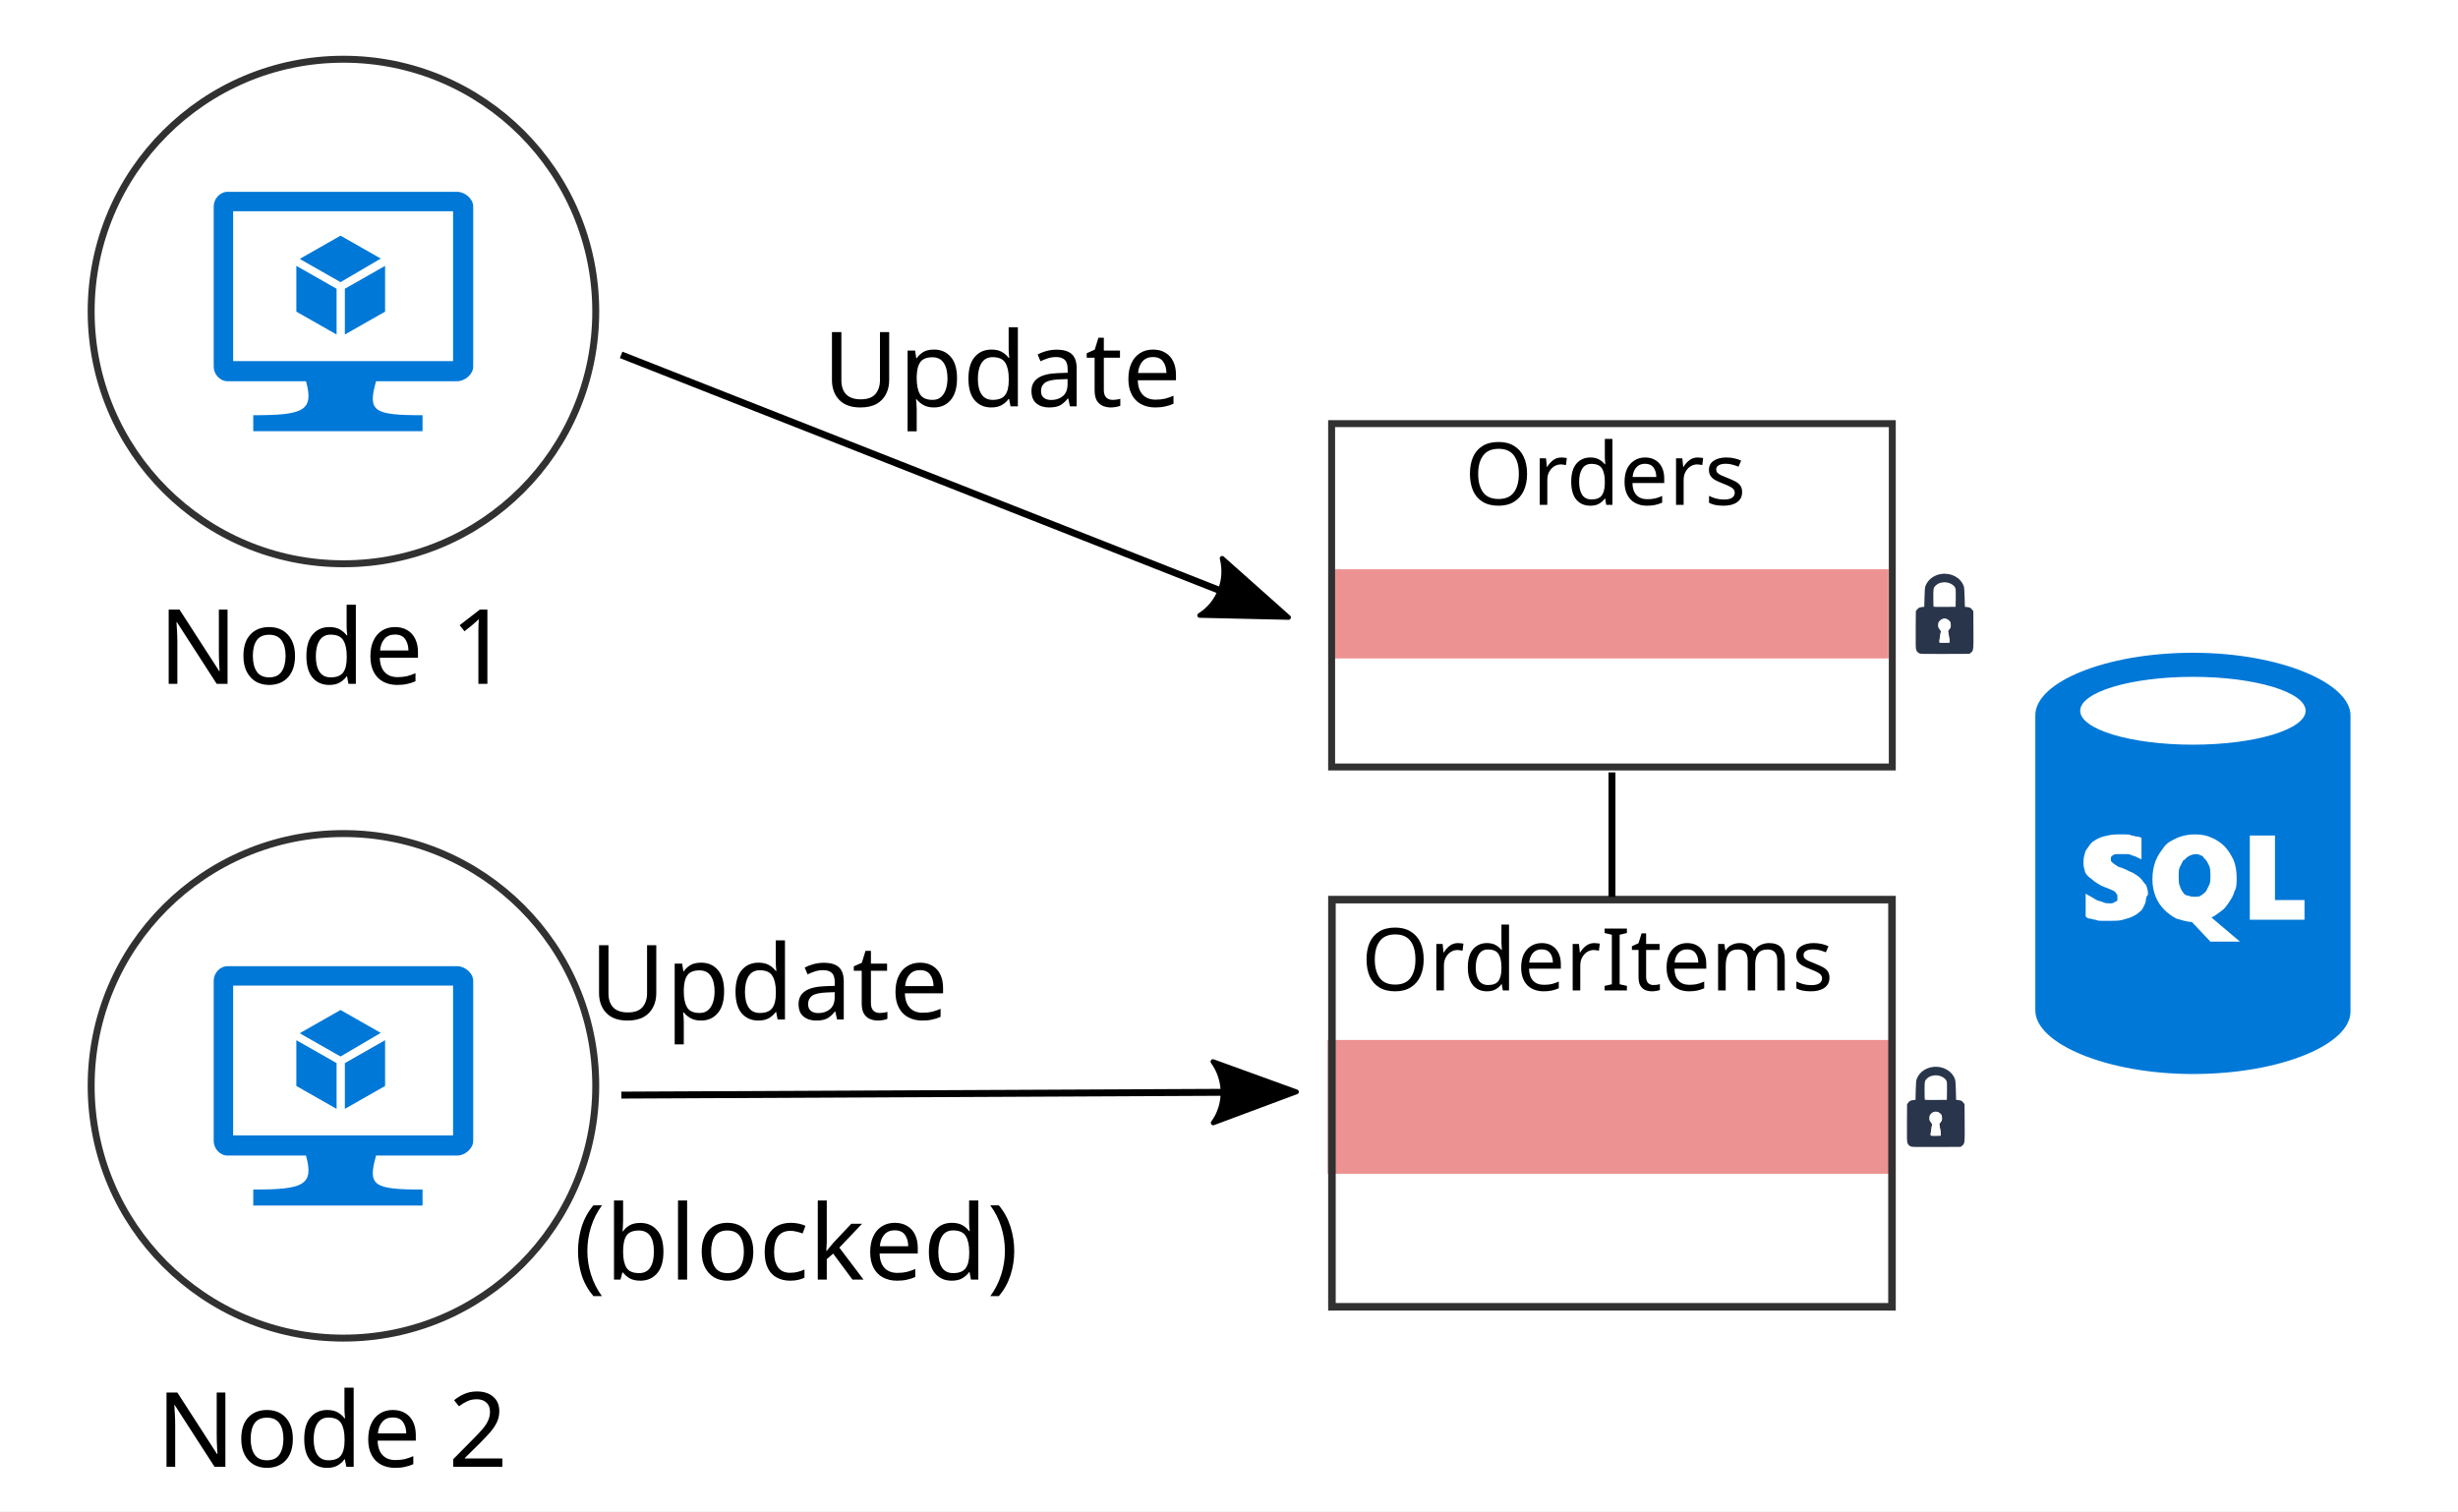
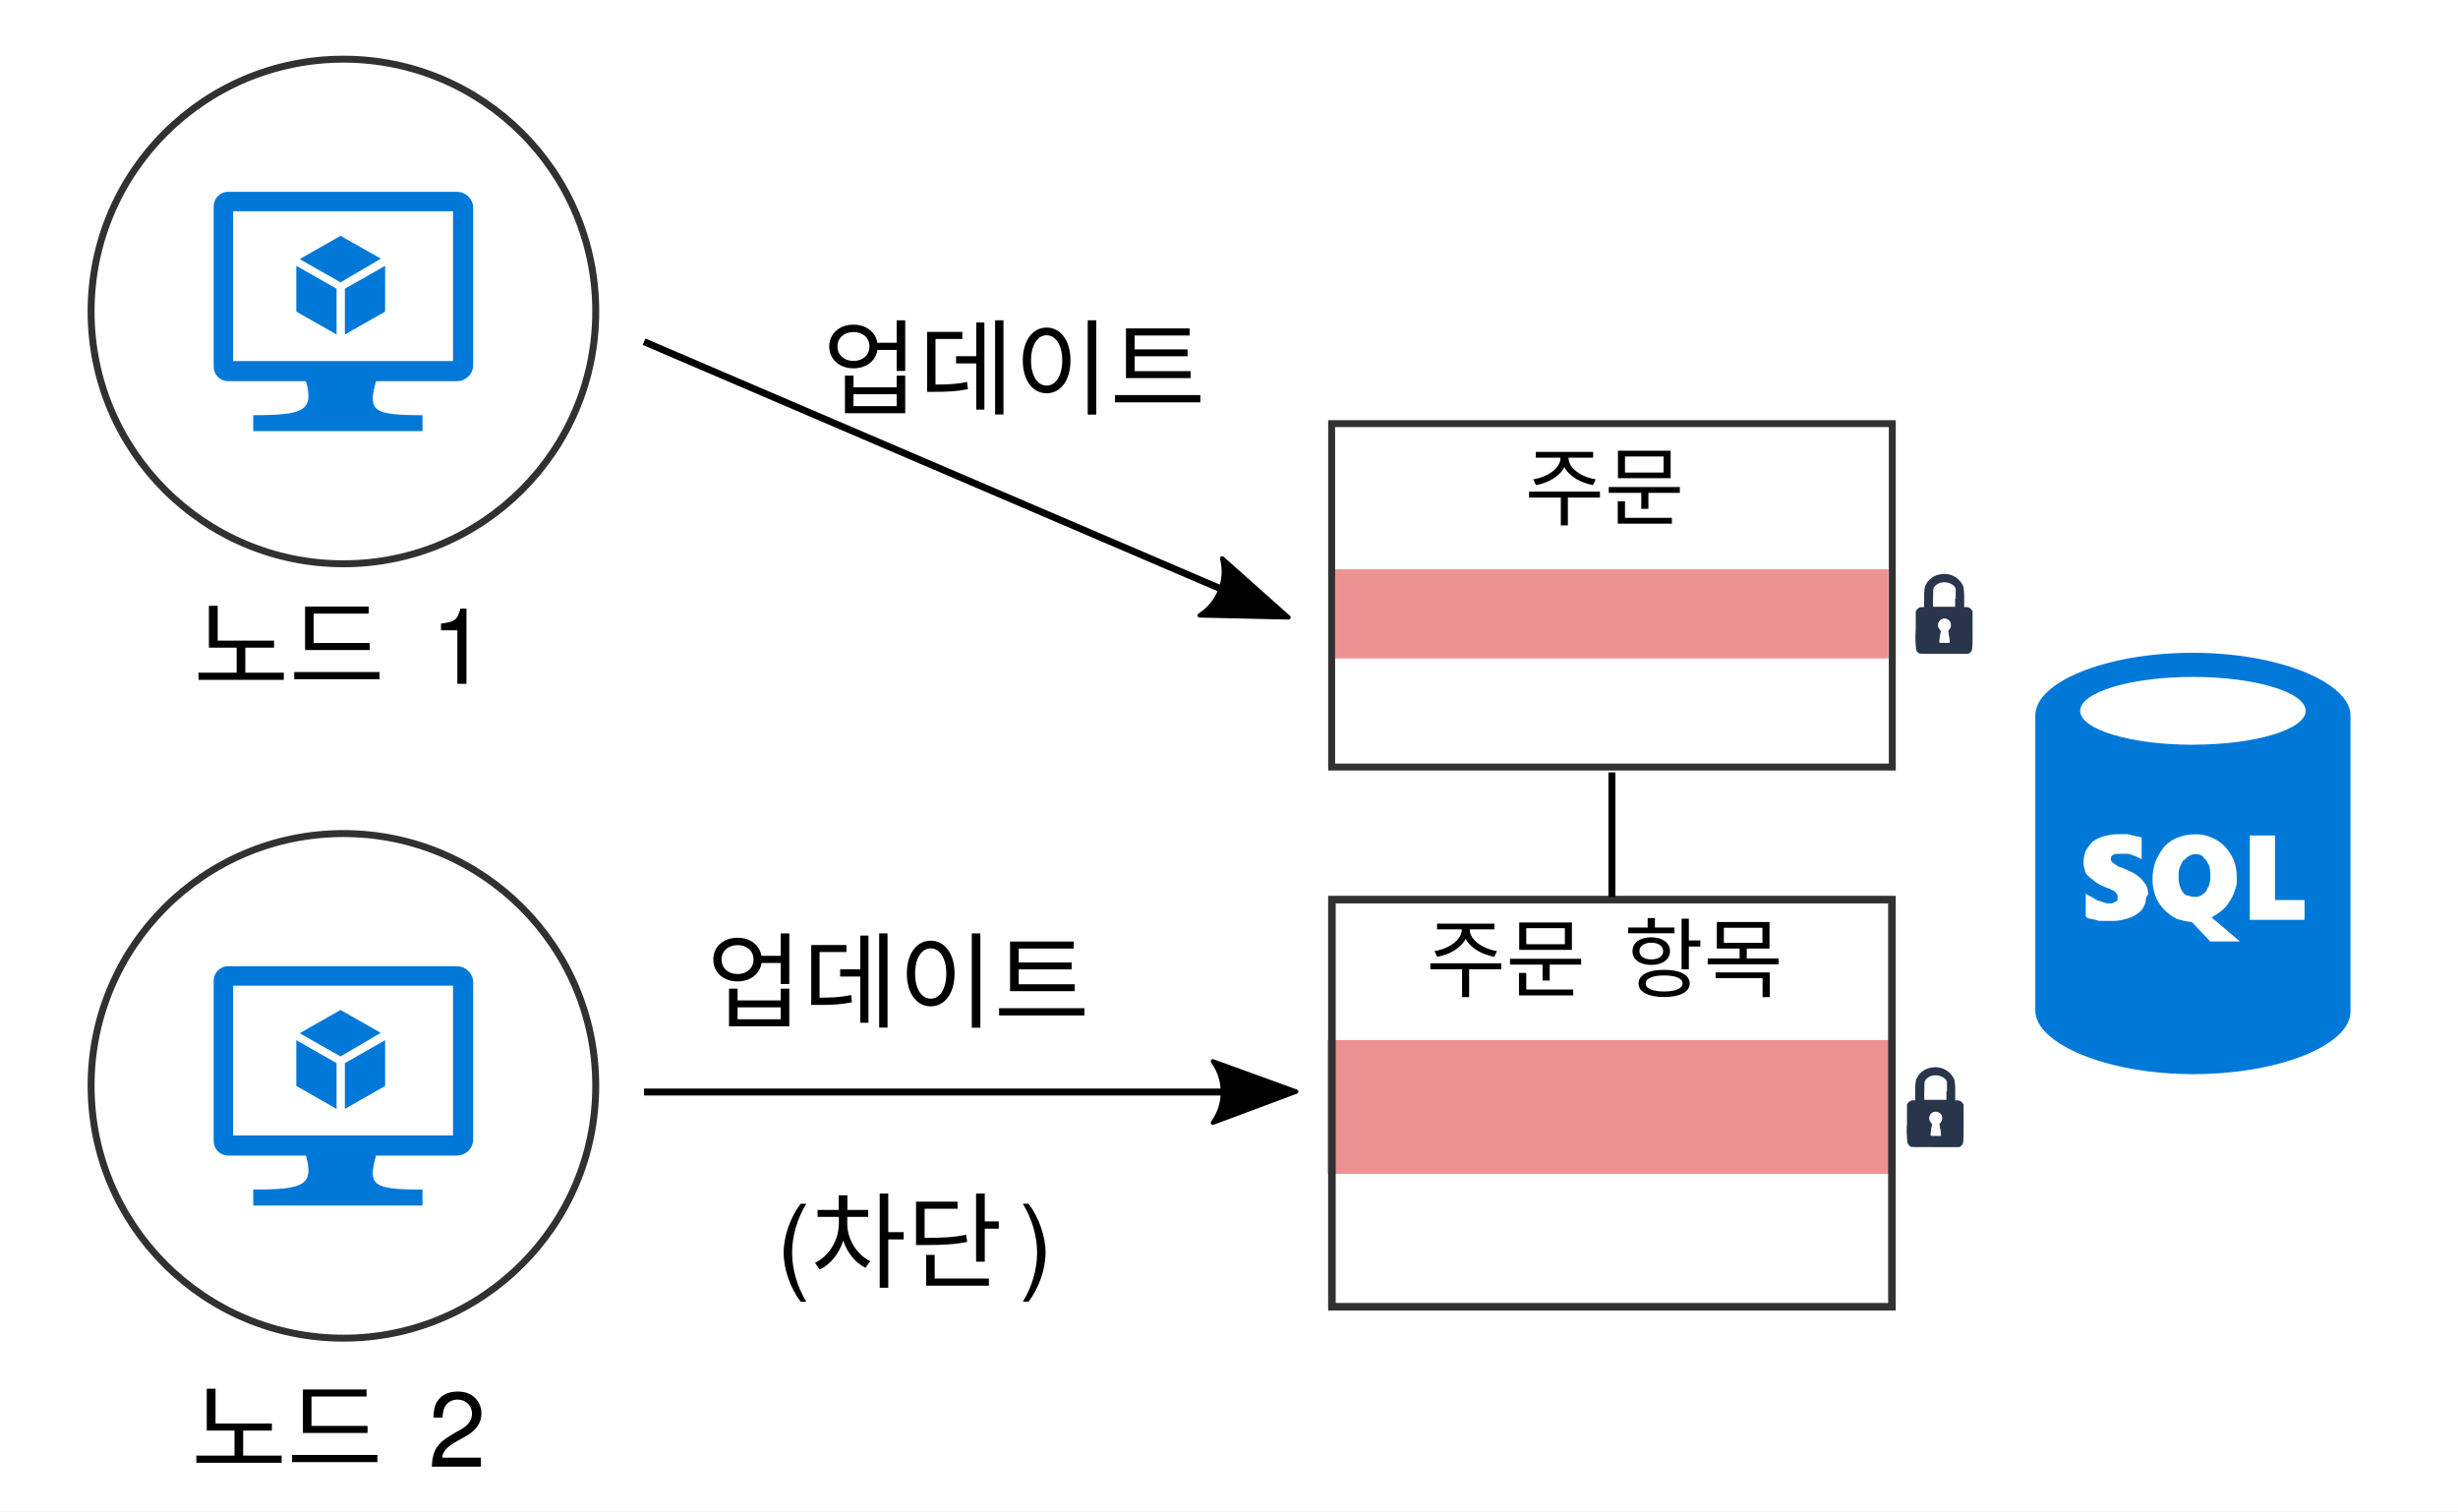
- <svg xmlns="http://www.w3.org/2000/svg" width="354.286" height="217.857" viewBox="0 0 354.286 217.857" id="svg2" version="1.1">
-   <defs id="defs4">
-     <marker style="overflow:visible" id="marker5687" refX="0" refY="0" orient="auto">
-       <path transform="matrix(-1.1,0,0,-1.1,-1.1,0)" d="M 8.719,4.034 -2.207,0.016 8.719,-4.002 c -1.745,2.372 -1.735,5.617 -6e-7,8.035 z" style="fill:#000000;fill-opacity:1;fill-rule:evenodd;stroke:#000000;stroke-width:0.625;stroke-linejoin:round;stroke-opacity:1" id="path5689" />
-     </marker>
-     <marker orient="auto" refY="0" refX="0" id="Arrow2Lend" style="overflow:visible">
-       <path id="path5424" style="fill:#000000;fill-opacity:1;fill-rule:evenodd;stroke:#000000;stroke-width:0.625;stroke-linejoin:round;stroke-opacity:1" d="M 8.719,4.034 -2.207,0.016 8.719,-4.002 c -1.745,2.372 -1.735,5.617 -6e-7,8.035 z" transform="matrix(-1.1,0,0,-1.1,-1.1,0)" />
-     </marker>
+ <svg xmlns="http://www.w3.org/2000/svg" viewBox="0 0 354.29 217.86">
+   <defs>
+     <style>.cls-1{fill:#fff;}.cls-2{fill:#0078d7;}.cls-3{fill:#ed9292;}.cls-17,.cls-4,.cls-6,.cls-8,.cls-9{fill:none;}.cls-5{fill:#29354a;}.cls-6,.cls-8{stroke:#313131;}.cls-17,.cls-7,.cls-9{stroke:#000;}.cls-7{stroke-linejoin:round;stroke-width:0.63px;}.cls-8{stroke-width:1.09px;}.cls-10,.cls-11,.cls-12,.cls-14{isolation:isolate;}.cls-11,.cls-14{font-size:15px;}.cls-11,.cls-12,.cls-15{font-family:MalgunGothic, Malgun Gothic;}.cls-12{font-size:12.5px;}.cls-13,.cls-14{font-family:Helvetica-Light, Helvetica;}.cls-16{letter-spacing:0em;}.cls-17{stroke-miterlimit:10;}</style>
  </defs>
-   <g id="layer1" transform="translate(-41.85462,-629.4092)" style="display:inline">
-     <g transform="matrix(1.57723,0,0,1.57723,126.271,652.1066)" id="Layer_1-6">
-       <g id="Azure" />
-       <g id="BizTalk_Services" transform="translate(37.3575,-2500.2)" />
-       <g id="Key_Vault" />
-       <g id="Mobile_Engagement" />
-       <g id="Office_subscription">
-         <g id="Office_subscription_1_" />
-       </g>
+   <g id="Shapes">
+     <g id="layer1">
+       <rect id="rect8170" class="cls-1" width="354.29" height="217.86" />
    </g>
-     <g transform="matrix(1.57723,0,0,1.57723,126.271,652.1066)" id="Layer_57" />
-     <rect style="fill:#ffffff;fill-opacity:1;stroke:none;stroke-width:0.3;stroke-miterlimit:4;stroke-dasharray:none;stroke-opacity:1" id="rect8170" width="354.286" height="217.857" x="41.855" y="629.409" />
-   </g>
-   <g id="layer2" transform="translate(-41.85462,-57.04709)" style="display:inline">
-     <g transform="translate(-25.70657,19.31386)" id="Layer_1" />
-     <g id="g5197" transform="translate(-27.72688,131.4408)" />
-     <g id="g8060" transform="translate(5.4954,-7.323553)">
-       <g id="paths" transform="matrix(1.57723,0,0,1.57723,230.9889,98.69099)">
-         <g id="Access_control" />
-         <g id="Azure_active_directory" />
-         <g id="API_Management" />
-         <g id="Azure_automation" />
-         <g id="Azure_SQL_database" />
-         <g id="Azure_subscription" />
-         <g id="Backup_service" />
-         <g id="Bitbucket_code_source" />
-         <g id="Azure_cache" />
-         <g id="Content_delivery_network__x28_CDN_x29_" />
-         <g id="Cloud_service" />
-         <g id="CodePlex" />
-         <g id="Dropbox_code_source" />
-         <g id="Express_route" />
-         <g id="Git_repository" />
-         <g id="GitHub_code" />
-         <g id="HD_Insight" />
-         <g id="Health_monitoring" />
-         <g id="Healthy" />
-         <g id="BizTalk_hybrid_connection" />
-         <g id="Hybrid_connection_manager_for_BizTalk_hybrid_connection" />
-         <g id="Hyper-V_recovery_manager" />
-         <g id="Machine_learning" />
-         <g id="Media_services" />
-         <g id="Microsoft_account" />
-         <g id="Mobile_services" />
-         <g id="Multi-factor_authentication" />
-         <g id="MySQL_database" />
-         <g id="Notification_hub" />
-         <g id="Notification_topic" />
-         <g id="Cloud_Office_365" />
-         <g id="Office_365" />
-         <g id="OS_image" />
-         <g id="Remote_app" />
-         <g id="Task_scheduler" />
-         <g id="Azure_SDK" />
-         <g id="Service_bus" />
-         <g id="Service_bus_queue" />
-         <g id="Service_bus_relay" />
-         <g id="Service_bus_topic" />
-         <g id="Service_endpoint" />
-         <g id="Custom_create" />
-         <g id="SQL_data_sync" />
-         <g id="g55">
-           <path id="path57" d="m 78.3,57 c -0.1,-0.2 -0.3,-0.3 -0.4,-0.5 -0.2,-0.1 -0.4,-0.2 -0.6,-0.2 -0.3,0 -0.5,0.1 -0.7,0.2 -0.2,0.1 -0.3,0.3 -0.5,0.4 -0.1,0.2 -0.2,0.4 -0.3,0.6 -0.1,0.2 -0.1,0.5 -0.1,0.8 0,0.4 0,0.7 0.1,0.9 0.1,0.3 0.2,0.5 0.3,0.6 0.1,0.2 0.3,0.3 0.5,0.3 0.2,0.1 0.4,0.1 0.6,0.1 0.2,0 0.4,0 0.5,-0.1 0.2,-0.1 0.3,-0.2 0.5,-0.4 0.1,-0.2 0.2,-0.4 0.3,-0.6 0.1,-0.2 0.1,-0.5 0.1,-0.9 0,-0.3 0,-0.5 -0.1,-0.8 0,0 -0.1,-0.2 -0.2,-0.4 z" style="fill:#0078d7" />
-           <path id="path59" d="m 77,37.9 c -8,0 -14.4,2.7 -14.4,5.7 l 0,27 c 0,3 6.5,5.8 14.4,5.8 8,0 14.4,-2.7 14.4,-5.7 l 0,-27 C 91.5,40.7 85,37.9 77,37.9 Z m -4.3,22.6 c 0,0.2 -0.1,0.4 -0.2,0.6 -0.1,0.2 -0.2,0.4 -0.4,0.5 -0.2,0.2 -0.4,0.3 -0.6,0.4 -0.2,0.1 -0.5,0.2 -0.9,0.3 -0.3,0.1 -0.7,0.1 -1.2,0.1 -0.2,0 -0.5,0 -0.7,0 -0.2,0 -0.4,0 -0.6,-0.1 -0.2,0 -0.4,-0.1 -0.5,-0.1 -0.2,0 -0.3,-0.1 -0.4,-0.2 l 0,-2.1 c 0.1,0.1 0.3,0.2 0.5,0.3 0.2,0.1 0.3,0.2 0.5,0.3 0.2,0.1 0.4,0.1 0.6,0.2 0.2,0.1 0.4,0.1 0.6,0.1 0.2,0 0.3,0 0.4,-0.1 0.1,0 0.2,-0.1 0.2,-0.1 0.1,0 0.1,-0.1 0.1,-0.2 0,-0.1 0,-0.1 0,-0.2 0,-0.1 0,-0.2 -0.1,-0.3 C 69.9,59.8 69.9,59.7 69.8,59.7 69.7,59.6 69.6,59.6 69.4,59.5 69.2,59.4 69.1,59.4 68.9,59.3 68.6,59.2 68.3,59 68,58.8 67.8,58.6 67.6,58.5 67.4,58.3 67.2,58.1 67.1,57.9 67.1,57.7 67,57.5 67,57.2 67,57 c 0,-0.4 0.1,-0.7 0.2,-1 0.2,-0.3 0.4,-0.6 0.6,-0.8 0.3,-0.2 0.6,-0.4 1,-0.5 0.4,-0.1 0.8,-0.2 1.3,-0.2 0.3,0 0.5,0 0.7,0 0.2,0 0.4,0 0.6,0.1 0.2,0 0.3,0.1 0.5,0.1 0.2,0 0.3,0.1 0.4,0.1 l 0,2 c -0.1,-0.1 -0.2,-0.1 -0.4,-0.2 -0.1,-0.1 -0.3,-0.1 -0.5,-0.2 -0.2,-0.1 -0.3,-0.1 -0.5,-0.1 -0.2,0 -0.4,0 -0.6,0 -0.3,0 -0.5,0 -0.6,0.1 -0.2,0.1 -0.2,0.2 -0.2,0.4 0,0.1 0,0.2 0.1,0.2 0,0.1 0.1,0.1 0.2,0.2 0.1,0.1 0.2,0.1 0.3,0.2 0.1,0.1 0.3,0.1 0.5,0.2 0.3,0.1 0.6,0.3 0.9,0.4 0.3,0.2 0.5,0.3 0.7,0.5 0.2,0.2 0.3,0.4 0.5,0.6 0.1,0.2 0.2,0.5 0.2,0.9 -0.1,0.1 -0.2,0.3 -0.2,0.5 z m 5.9,3.8 -1.7,-1.8 c -0.5,0 -1,-0.2 -1.4,-0.3 -0.4,-0.2 -0.8,-0.5 -1.1,-0.8 -0.3,-0.3 -0.6,-0.7 -0.8,-1.2 -0.2,-0.5 -0.3,-1 -0.3,-1.6 0,-0.6 0.1,-1.2 0.3,-1.7 0.2,-0.5 0.5,-0.9 0.8,-1.3 0.3,-0.4 0.8,-0.6 1.2,-0.8 0.5,-0.2 1,-0.3 1.6,-0.3 0.6,0 1.1,0.1 1.5,0.3 0.5,0.2 0.9,0.5 1.2,0.8 0.3,0.3 0.6,0.8 0.8,1.2 0.2,0.5 0.3,1 0.3,1.7 0,0.4 0,0.9 -0.2,1.2 -0.1,0.4 -0.3,0.7 -0.5,1 -0.2,0.3 -0.4,0.6 -0.7,0.8 -0.3,0.2 -0.5,0.4 -0.9,0.6 l 2.6,2.2 -2.7,0 z m 8.6,-2 -5,0 0,-7.7 2.3,0 0,5.9 2.7,0 0,1.8 z M 77,46.3 c -5.7,0 -10.3,-1.4 -10.3,-3.1 0,-1.7 4.6,-3.1 10.3,-3.1 5.7,0 10.3,1.4 10.3,3.1 0,1.7 -4.6,3.1 -10.3,3.1 z" style="fill:#0078d7" />
-         </g>
-       </g>
-       <rect transform="translate(-9.9743616e-8,3.5571528e-6)" y="146.429" x="227.962" height="12.857" width="80.61" id="rect6243" style="fill:#ed9292;fill-opacity:1;stroke:none;stroke-opacity:1" />
-       <rect style="fill:#ed9292;fill-opacity:1;stroke:none;stroke-opacity:1" id="rect6245" width="81.339" height="19.286" x="227.714" y="786.648" transform="translate(-9.9743616e-8,-572.3622)" />
-       <g style="fill:none" id="g7468">
-         <path id="path7472" d="m 309.871,154.226 0,-12.873 12.873,0 12.873,0 0,12.873 0,12.873 -12.873,0 -12.873,0 0,-12.873 z" style="fill:none" />
-         <path id="path7470" d="m 314.827,166.898 c -0.587,-0.308 -0.809,-0.553 -1.03,-1.134 -0.175,-0.46 -0.197,-1.323 -0.166,-6.463 l 0.037,-5.932 0.359,-0.471 c 0.458,-0.6 0.754,-0.754 1.633,-0.848 l 0.711,-0.076 0.077,-3.025 c 0.056,-2.208 0.129,-3.17 0.271,-3.561 0.757,-2.093 2.686,-3.582 5.095,-3.933 3.201,-0.467 6.225,1.183 7.21,3.933 0.138,0.387 0.214,1.377 0.271,3.561 l 0.079,3.025 0.711,0.076 c 0.879,0.095 1.175,0.248 1.633,0.848 l 0.359,0.471 0.037,5.932 c 0.042,6.655 0.035,6.712 -0.843,7.382 l -0.461,0.352 -7.798,0.033 c -6.891,0.029 -7.843,0.009 -8.184,-0.17 z m 9.65,-3.983 c -0.003,-0.283 -0.114,-1.128 -0.248,-1.878 l -0.243,-1.363 0.441,-0.549 c 0.389,-0.484 0.441,-0.637 0.441,-1.298 0,-0.559 -0.069,-0.842 -0.269,-1.113 -0.937,-1.264 -2.516,-1.264 -3.452,0 -0.201,0.271 -0.269,0.554 -0.269,1.113 0,0.653 0.054,0.817 0.418,1.27 0.23,0.286 0.418,0.616 0.418,0.732 0,0.116 -0.125,0.895 -0.278,1.729 -0.153,0.834 -0.241,1.613 -0.196,1.731 0.071,0.186 0.288,0.209 1.661,0.177 l 1.579,-0.036 -0.005,-0.515 z m 1.974,-13.581 c 0.021,-1.451 0.003,-2.828 -0.038,-3.06 -0.251,-1.385 -2.481,-2.46 -4.342,-2.093 -0.963,0.189 -1.436,0.414 -2.008,0.952 -0.774,0.728 -0.794,0.826 -0.794,3.916 0,1.549 0.04,2.857 0.088,2.905 0.048,0.048 1.656,0.072 3.572,0.054 l 3.484,-0.034 0.038,-2.639 z" style="fill:none" />
-       </g>
-       <g transform="translate(-7.213203,-0.01663144)" id="g7515">
-         <g id="g7474" transform="matrix(0.4500349,0,0,0.4500349,177.3055,82.50178)" style="fill:#29354a;fill-opacity:1;stroke:none;stroke-width:0.3;stroke-miterlimit:4;stroke-dasharray:none;stroke-opacity:1">
-           <path id="path7476" style="fill:#29354a;fill-opacity:1;stroke:none;stroke-width:0.3;stroke-miterlimit:4;stroke-dasharray:none;stroke-opacity:1" d="m 317.595,169.041 c -0.587,-0.308 -0.809,-0.553 -1.03,-1.134 -0.175,-0.46 -0.197,-1.323 -0.166,-6.463 l 0.037,-5.932 0.359,-0.471 c 0.458,-0.6 0.754,-0.754 1.633,-0.848 l 0.711,-0.076 0.077,-3.025 c 0.056,-2.208 0.129,-3.17 0.271,-3.561 0.757,-2.093 2.686,-3.582 5.095,-3.933 3.201,-0.467 6.225,1.183 7.21,3.933 0.138,0.387 0.214,1.377 0.271,3.561 l 0.079,3.025 0.711,0.076 c 0.879,0.095 1.175,0.248 1.633,0.848 l 0.359,0.471 0.037,5.932 c 0.042,6.655 0.035,6.712 -0.843,7.382 l -0.461,0.352 -7.798,0.033 c -6.891,0.029 -7.843,0.009 -8.184,-0.17 z m 9.65,-3.983 c -0.003,-0.283 -0.114,-1.128 -0.248,-1.878 l -0.243,-1.363 0.441,-0.549 c 0.389,-0.484 0.441,-0.637 0.441,-1.298 0,-0.559 -0.069,-0.842 -0.269,-1.113 -0.937,-1.264 -2.516,-1.264 -3.452,0 -0.201,0.271 -0.269,0.554 -0.269,1.113 0,0.653 0.054,0.817 0.418,1.27 0.23,0.286 0.418,0.616 0.418,0.732 0,0.116 -0.125,0.895 -0.278,1.729 -0.153,0.834 -0.241,1.613 -0.196,1.731 0.071,0.186 0.288,0.209 1.661,0.177 l 1.579,-0.036 -0.005,-0.515 z m 1.974,-13.581 c 0.021,-1.451 0.003,-2.828 -0.038,-3.06 -0.251,-1.385 -2.481,-2.46 -4.342,-2.093 -0.963,0.189 -1.436,0.414 -2.008,0.952 -0.774,0.728 -0.794,0.826 -0.794,3.916 0,1.549 0.04,2.857 0.088,2.905 0.048,0.048 1.656,0.072 3.572,0.054 l 3.484,-0.034 0.038,-2.639 z" />
-         </g>
-         <path style="fill:#ffffff;fill-opacity:1;stroke:none;stroke-width:0.3;stroke-miterlimit:4;stroke-dasharray:none;stroke-opacity:1" d="m 323.84,153.572 c -0.283,0 -0.567,0.141 -0.777,0.426 -0.09,0.122 -0.121,0.25 -0.121,0.502 0,0.294 0.024,0.366 0.188,0.57 0.104,0.129 0.189,0.278 0.189,0.33 0,0.052 -0.056,0.402 -0.125,0.777 -0.069,0.376 -0.108,0.726 -0.088,0.779 0.032,0.084 0.13,0.094 0.748,0.08 l 0.709,-0.016 -0.002,-0.232 c -9.9e-4,-0.127 -0.051,-0.508 -0.111,-0.846 l -0.109,-0.613 0.199,-0.246 c 0.175,-0.218 0.197,-0.286 0.197,-0.584 0,-0.252 -0.031,-0.38 -0.121,-0.502 -0.211,-0.284 -0.492,-0.426 -0.775,-0.426 z" id="path7476-2" />
-       </g>
-       <g id="g7520" transform="translate(-8.475894,71.05481)">
-         <g style="fill:#29354a;fill-opacity:1;stroke:none;stroke-width:0.3;stroke-miterlimit:4;stroke-dasharray:none;stroke-opacity:1" transform="matrix(0.4500349,0,0,0.4500349,177.3055,82.50178)" id="g7522">
-           <path d="m 317.595,169.041 c -0.587,-0.308 -0.809,-0.553 -1.03,-1.134 -0.175,-0.46 -0.197,-1.323 -0.166,-6.463 l 0.037,-5.932 0.359,-0.471 c 0.458,-0.6 0.754,-0.754 1.633,-0.848 l 0.711,-0.076 0.077,-3.025 c 0.056,-2.208 0.129,-3.17 0.271,-3.561 0.757,-2.093 2.686,-3.582 5.095,-3.933 3.201,-0.467 6.225,1.183 7.21,3.933 0.138,0.387 0.214,1.377 0.271,3.561 l 0.079,3.025 0.711,0.076 c 0.879,0.095 1.175,0.248 1.633,0.848 l 0.359,0.471 0.037,5.932 c 0.042,6.655 0.035,6.712 -0.843,7.382 l -0.461,0.352 -7.798,0.033 c -6.891,0.029 -7.843,0.009 -8.184,-0.17 z m 9.65,-3.983 c -0.003,-0.283 -0.114,-1.128 -0.248,-1.878 l -0.243,-1.363 0.441,-0.549 c 0.389,-0.484 0.441,-0.637 0.441,-1.298 0,-0.559 -0.069,-0.842 -0.269,-1.113 -0.937,-1.264 -2.516,-1.264 -3.452,0 -0.201,0.271 -0.269,0.554 -0.269,1.113 0,0.653 0.054,0.817 0.418,1.27 0.23,0.286 0.418,0.616 0.418,0.732 0,0.116 -0.125,0.895 -0.278,1.729 -0.153,0.834 -0.241,1.613 -0.196,1.731 0.071,0.186 0.288,0.209 1.661,0.177 l 1.579,-0.036 -0.005,-0.515 z m 1.974,-13.581 c 0.021,-1.451 0.003,-2.828 -0.038,-3.06 -0.251,-1.385 -2.481,-2.46 -4.342,-2.093 -0.963,0.189 -1.436,0.414 -2.008,0.952 -0.774,0.728 -0.794,0.826 -0.794,3.916 0,1.549 0.04,2.857 0.088,2.905 0.048,0.048 1.656,0.072 3.572,0.054 l 3.484,-0.034 0.038,-2.639 z" style="fill:#29354a;fill-opacity:1;stroke:none;stroke-width:0.3;stroke-miterlimit:4;stroke-dasharray:none;stroke-opacity:1" id="path7524" />
-         </g>
-         <path id="path7526" d="m 323.84,153.572 c -0.283,0 -0.567,0.141 -0.777,0.426 -0.09,0.122 -0.121,0.25 -0.121,0.502 0,0.294 0.024,0.366 0.188,0.57 0.104,0.129 0.189,0.278 0.189,0.33 0,0.052 -0.056,0.402 -0.125,0.777 -0.069,0.376 -0.108,0.726 -0.088,0.779 0.032,0.084 0.13,0.094 0.748,0.08 l 0.709,-0.016 -0.002,-0.232 c -9.9e-4,-0.127 -0.051,-0.508 -0.111,-0.846 l -0.109,-0.613 0.199,-0.246 c 0.175,-0.218 0.197,-0.286 0.197,-0.584 0,-0.252 -0.031,-0.38 -0.121,-0.502 -0.211,-0.284 -0.492,-0.426 -0.775,-0.426 z" style="fill:#ffffff;fill-opacity:1;stroke:none;stroke-width:0.3;stroke-miterlimit:4;stroke-dasharray:none;stroke-opacity:1" />
-       </g>
-       <g id="g5342">
-         <circle transform="translate(0,-572.3622)" style="fill:none;stroke:#313131;stroke-opacity:1" id="path5124" cx="85.863" cy="681.636" r="36.365" />
-         <g transform="translate(-28.73703,20.32401)" id="Ibiza_Symbols">
-           <g id="g6">
-             <path style="fill:#0078d7" d="m 131,71.7 -33.1,0 c -1.1,0 -2,1 -2,2.1 l 0,23.1 c 0,1.1 0.9,2.1 2,2.1 l 11.3,0 c 1.2,4.3 -0.4,4.9 -7.6,4.9 l 0,2.3 9.1,0 6.7,0 8.6,0 0,-2.3 c -7.2,0 -7.9,-0.6 -6.7,-4.9 l 11.7,0 c 1.1,0 2.3,-1 2.3,-2.1 l 0,-23.1 c 0,-1.1 -1.2,-2.1 -2.3,-2.1 z m -0.6,2.8 0,21.6 -31.7,0 0,-21.6 31.7,0 0,0 z" id="path8" />
-             <g id="group975-1984_1_" transform="translate(1176.51,-2762.63)">
-               <g id="shape976-1985_2_" transform="translate(0.8685,-17.652)">
-                 <path style="fill:#0078d7" d="m -1057.4,2861.6 -5.8,-3.3 -5.8,3.3 0,0.1 5.8,3.3 5.8,-3.4 0,0 z" id="path16" />
-               </g>
-               <g id="shape977-1987_1_" transform="translate(15.8925,0)">
-                 <path style="fill:#0078d7" d="m -1077.6,2848.3 0,6.6 5.8,-3.3 0,-6.6 -5.8,3.3 z" id="path21" />
-               </g>
-               <g id="shape978-1989_1_">
-                 <path style="fill:#0078d7" d="m -1062.9,2848.3 -5.8,-3.3 0,6.6 5.8,3.3 0,-6.6 z" id="path26" />
-               </g>
-             </g>
+     <g id="layer2">
+       <g id="g8060">
+         <g id="paths">
+           <g id="g55">
+             <path id="path57" class="cls-2" d="M318.13,124.22c-.16-.32-.47-.47-.63-.79a2.24,2.24,0,0,0-.95-.32,2.28,2.28,0,0,0-1.1.32c-.32.16-.47.47-.79.63l-.47.95a3.07,3.07,0,0,0-.16,1.26,3.5,3.5,0,0,0,.16,1.42,2.57,2.57,0,0,0,.47.95.87.87,0,0,0,.79.47,2,2,0,0,0,.95.16,1.18,1.18,0,0,0,.79-.16,2.77,2.77,0,0,0,.79-.63l.47-.95a5.76,5.76,0,0,0,0-2.68l-.32-.63Z" />
+             <path id="path59" class="cls-2" d="M316.08,94.1c-12.62,0-22.71,4.26-22.71,9v42.59c0,4.73,10.25,9.15,22.71,9.15,12.62,0,22.71-4.26,22.71-9V103.25C338.95,98.51,328.69,94.1,316.08,94.1Zm-6.78,35.65a2.24,2.24,0,0,1-.32.95,1.57,1.57,0,0,1-.63.79,3.3,3.3,0,0,1-.95.63,7.33,7.33,0,0,1-1.42.47,6.5,6.5,0,0,1-1.89.16H303a2,2,0,0,1-.95-.16,6.83,6.83,0,0,1-.79-.16.82.82,0,0,1-.63-.32V128.8a3.45,3.45,0,0,0,.79.47c.32.16.47.32.79.47s.63.16.95.32a2,2,0,0,0,.95.16c.32,0,.47,0,.63-.16a.55.55,0,0,0,.32-.16c.16,0,.16-.16.16-.32v-.32a.58.58,0,0,0-.16-.47c-.16-.16-.16-.32-.32-.32-.16-.16-.32-.16-.63-.32s-.47-.16-.79-.32a6.39,6.39,0,0,1-1.42-.79c-.32-.32-.63-.47-.95-.79a1.36,1.36,0,0,1-.47-.95,2.68,2.68,0,0,1-.16-1.1,4.67,4.67,0,0,1,.32-1.58,8.75,8.75,0,0,1,.95-1.26,4.93,4.93,0,0,1,1.58-.79,8,8,0,0,1,2.05-.32h1.1a2,2,0,0,1,.95.16c.32,0,.47.16.79.16s.47.16.63.16v3.15c-.16-.16-.32-.16-.63-.32-.16-.16-.47-.16-.79-.32a1.42,1.42,0,0,0-.79-.16h-.95c-.47,0-.79,0-.95.16-.32.16-.32.32-.32.63,0,.16,0,.32.16.32,0,.16.16.16.32.32s.32.16.47.32.47.16.79.32c.47.16.95.47,1.42.63a6.68,6.68,0,0,1,1.1.79c.32.32.47.63.79.95a3.15,3.15,0,0,1,.32,1.42A1.2,1.2,0,0,0,309.29,129.74Zm9.31,6-2.68-2.84a9.1,9.1,0,0,1-2.21-.47,7,7,0,0,1-1.73-1.26,5.67,5.67,0,0,1-1.26-1.89,6.54,6.54,0,0,1-.47-2.52,7.37,7.37,0,0,1,.47-2.68A8.94,8.94,0,0,1,312,122a5,5,0,0,1,1.89-1.26,6.54,6.54,0,0,1,2.52-.47,5.27,5.27,0,0,1,2.37.47,5.67,5.67,0,0,1,1.89,1.26,7.93,7.93,0,0,1,1.26,1.89,6.8,6.8,0,0,1,.47,2.68,3.7,3.7,0,0,1-.32,1.89,4.93,4.93,0,0,1-.79,1.58,4.25,4.25,0,0,1-1.1,1.26,11.07,11.07,0,0,1-1.42.95l4.1,3.47H318.6Zm13.56-3.15h-7.89V120.44h3.63v9.31h4.26Zm-16.09-25.24c-9,0-16.25-2.21-16.25-4.89s7.26-4.89,16.25-4.89,16.25,2.21,16.25,4.89S325.07,107.35,316.08,107.35Z" />
          </g>
        </g>
-       </g>
-       <g id="g5377">
-         <g id="g5360">
-           <circle r="36.365" cy="793.258" cx="85.863" id="path5124-6" style="fill:none;stroke:#313131;stroke-opacity:1" transform="translate(0,-572.3622)" />
-           <g transform="translate(-28.73703,131.9459)" id="g5199">
-             <g id="g5201">
-               <path style="fill:#0078d7" d="m 131,71.7 -33.1,0 c -1.1,0 -2,1 -2,2.1 l 0,23.1 c 0,1.1 0.9,2.1 2,2.1 l 11.3,0 c 1.2,4.3 -0.4,4.9 -7.6,4.9 l 0,2.3 9.1,0 6.7,0 8.6,0 0,-2.3 c -7.2,0 -7.9,-0.6 -6.7,-4.9 l 11.7,0 c 1.1,0 2.3,-1 2.3,-2.1 l 0,-23.1 c 0,-1.1 -1.2,-2.1 -2.3,-2.1 z m -0.6,2.8 0,21.6 -31.7,0 0,-21.6 31.7,0 0,0 z" id="path5203" />
-               <g id="g5205" transform="translate(1176.51,-2762.63)">
-                 <g id="g5209" transform="translate(0.8685,-17.652)">
-                   <path style="fill:#0078d7" d="m -1057.4,2861.6 -5.8,-3.3 -5.8,3.3 0,0.1 5.8,3.3 5.8,-3.4 0,0 z" id="path5213" />
+         <rect id="rect6243" class="cls-3" x="191.6" y="82.06" width="80.61" height="12.86" />
+         <rect id="rect6245" class="cls-3" x="191.36" y="149.92" width="81.34" height="19.29" />
+         <g id="g7468">
+           <path id="path7472" class="cls-4" d="M273.51,89.86V77h25.75v25.75H273.51V89.86Z" />
+           <path id="path7470" class="cls-4" d="M278.47,102.53a1.81,1.81,0,0,1-1-1.13c-.18-.46-.2-1.32-.17-6.46l0-5.93.36-.47a1.87,1.87,0,0,1,1.63-.85l.71-.08.08-3a16.39,16.39,0,0,1,.27-3.56,6.23,6.23,0,0,1,5.09-3.93A6.51,6.51,0,0,1,292.66,81a16.85,16.85,0,0,1,.27,3.56l.08,3,.71.08a1.87,1.87,0,0,1,1.63.85l.36.47,0,5.93c0,6.66,0,6.71-.84,7.38l-.46.35-7.8,0c-6.89,0-7.84,0-8.18-.17Zm9.65-4a16.86,16.86,0,0,0-.25-1.88l-.24-1.36.44-.55a1.55,1.55,0,0,0,.44-1.3,1.68,1.68,0,0,0-.27-1.11,2,2,0,0,0-3.45,0,1.68,1.68,0,0,0-.27,1.11,1.53,1.53,0,0,0,.42,1.27,2,2,0,0,1,.42.73c0,.12-.12.89-.28,1.73a7.88,7.88,0,0,0-.2,1.73c.07.19.29.21,1.66.18l1.58,0v-.51Zm2-13.58c0-1.45,0-2.83,0-3.06-.25-1.38-2.48-2.46-4.34-2.09a3.49,3.49,0,0,0-2,1c-.77.73-.79.83-.79,3.92a25.55,25.55,0,0,0,.09,2.9s1.66.07,3.57.05l3.48,0,0-2.64Z" />
+         </g>
+         <g id="g7515">
+           <g id="g7474">
+             <path id="path7476" class="cls-5" d="M276.66,94.19a.81.81,0,0,1-.46-.51,13.6,13.6,0,0,1-.07-2.91l0-2.67.16-.21a.84.84,0,0,1,.73-.38l.32,0,0-1.36a7.38,7.38,0,0,1,.12-1.6,2.8,2.8,0,0,1,2.29-1.77,2.93,2.93,0,0,1,3.24,1.77,7.58,7.58,0,0,1,.12,1.6l0,1.36.32,0a.84.84,0,0,1,.73.38l.16.21,0,2.67c0,3,0,3-.38,3.32l-.21.16h-3.51c-3.1,0-3.53,0-3.68-.08ZM281,92.4a7.59,7.59,0,0,0-.11-.85l-.11-.61.2-.25a.7.7,0,0,0,.2-.58.75.75,0,0,0-.12-.5.92.92,0,0,0-1.55,0,.75.75,0,0,0-.12.5.69.69,0,0,0,.19.57.88.88,0,0,1,.19.33c0,.05-.06.4-.12.78a3.55,3.55,0,0,0-.09.78c0,.08.13.09.75.08l.71,0V92.4Zm.89-6.11c0-.65,0-1.27,0-1.38-.11-.62-1.12-1.11-2-.94a1.57,1.57,0,0,0-.9.43c-.35.33-.36.37-.36,1.76a11.5,11.5,0,0,0,0,1.31s.75,0,1.61,0l1.57,0,0-1.19Z" />
+           </g>
+           <path id="path7476-2" class="cls-1" d="M280.27,89.18a1,1,0,0,0-.78.43.76.76,0,0,0-.12.5.69.69,0,0,0,.19.57.89.89,0,0,1,.19.33c0,.05-.06.4-.12.78a3.54,3.54,0,0,0-.09.78c0,.08.13.09.75.08l.71,0V92.4a7.49,7.49,0,0,0-.11-.85l-.11-.61.2-.25a.7.7,0,0,0,.2-.58.76.76,0,0,0-.12-.5,1,1,0,0,0-.78-.43Z" />
+         </g>
+         <g id="g7520">
+           <g id="g7522">
+             <path id="path7524" class="cls-5" d="M275.4,165.26a.81.81,0,0,1-.46-.51,13.6,13.6,0,0,1-.07-2.91l0-2.67L275,159a.84.84,0,0,1,.73-.38l.32,0,0-1.36a7.38,7.38,0,0,1,.12-1.6,2.8,2.8,0,0,1,2.29-1.77,2.93,2.93,0,0,1,3.24,1.77,7.58,7.58,0,0,1,.12,1.6l0,1.36.32,0a.84.84,0,0,1,.73.38l.16.21,0,2.67c0,3,0,3-.38,3.32l-.21.16h-3.51c-3.1,0-3.53,0-3.68-.08Zm4.34-1.79a7.59,7.59,0,0,0-.11-.85l-.11-.61.2-.25a.7.7,0,0,0,.2-.58.75.75,0,0,0-.12-.5.92.92,0,0,0-1.55,0,.75.75,0,0,0-.12.5.69.69,0,0,0,.19.57.88.88,0,0,1,.19.33c0,.05-.06.4-.12.78a3.55,3.55,0,0,0-.09.78c0,.08.13.09.75.08l.71,0v-.23Zm.89-6.11c0-.65,0-1.27,0-1.38-.11-.62-1.12-1.11-2-.94a1.57,1.57,0,0,0-.9.43c-.35.33-.36.37-.36,1.76a11.5,11.5,0,0,0,0,1.31s.75,0,1.61,0l1.57,0,0-1.19Z" />
+           </g>
+           <path id="path7526" class="cls-1" d="M279,160.26a1,1,0,0,0-.78.43.76.76,0,0,0-.12.5.69.69,0,0,0,.19.57.89.89,0,0,1,.19.33c0,.05-.06.4-.12.78a3.54,3.54,0,0,0-.09.78c0,.08.13.09.75.08l.71,0v-.23a7.49,7.49,0,0,0-.11-.85l-.11-.61.2-.25a.7.7,0,0,0,.2-.58.76.76,0,0,0-.12-.5,1,1,0,0,0-.78-.43Z" />
+         </g>
+         <g id="g5342">
+           <circle id="path5124" class="cls-6" cx="49.5" cy="44.9" r="36.37" />
+           <g id="Ibiza_Symbols" data-name="Ibiza Symbols">
+             <g id="g6">
+               <path id="path8" class="cls-2" d="M65.9,27.65H32.8a2.09,2.09,0,0,0-2,2.1v23.1a2.09,2.09,0,0,0,2,2.1H44.1c1.2,4.3-.4,4.9-7.6,4.9v2.3H60.9v-2.3c-7.2,0-7.9-.6-6.7-4.9H65.9a2.37,2.37,0,0,0,2.3-2.1V29.75A2.37,2.37,0,0,0,65.9,27.65Zm-.6,2.8v21.6H33.6V30.45Z" />
+               <g id="group975-1984">
+                 <g id="shape976-1985">
+                   <path id="path16" class="cls-2" d="M54.88,37.27,49.08,34l-5.8,3.3v.1l5.8,3.3,5.8-3.4h0Z" />
                </g>
-                 <g id="g5215" transform="translate(15.8925,0)">
-                   <path style="fill:#0078d7" d="m -1077.6,2848.3 0,6.6 5.8,-3.3 0,-6.6 -5.8,3.3 z" id="path5219" />
+                 <g id="shape977-1987">
+                   <path id="path21" class="cls-2" d="M49.71,41.62v6.6l5.8-3.3v-6.6Z" />
                </g>
-                 <g id="g5221">
-                   <path style="fill:#0078d7" d="m -1062.9,2848.3 -5.8,-3.3 0,6.6 5.8,3.3 0,-6.6 z" id="path5225" />
+                 <g id="shape978-1989">
+                   <path id="path26" class="cls-2" d="M48.51,41.62l-5.8-3.3v6.6l5.8,3.3Z" />
                </g>
              </g>
            </g>
          </g>
        </g>
+         <g id="g5377">
+           <g id="g5360">
+             <circle id="path5124-6" class="cls-6" cx="49.5" cy="156.53" r="36.37" />
+             <g id="g5199">
+               <g id="g5201">
+                 <path id="path5203" class="cls-2" d="M65.9,139.28H32.8a2.09,2.09,0,0,0-2,2.1v23.1a2.09,2.09,0,0,0,2,2.1H44.1c1.2,4.3-.4,4.9-7.6,4.9v2.3H60.9v-2.3c-7.2,0-7.9-.6-6.7-4.9H65.9a2.37,2.37,0,0,0,2.3-2.1v-23.1A2.37,2.37,0,0,0,65.9,139.28Zm-.6,2.8v21.6H33.6v-21.6Z" />
+                 <g id="g5205">
+                   <g id="g5209">
+                     <path id="path5213" class="cls-2" d="M54.88,148.89l-5.8-3.3-5.8,3.3v.1l5.8,3.3,5.8-3.4h0Z" />
+                   </g>
+                   <g id="g5215">
+                     <path id="path5219" class="cls-2" d="M49.71,153.25v6.6l5.8-3.3v-6.6Z" />
+                   </g>
+                   <g id="g5221">
+                     <path id="path5225" class="cls-2" d="M48.51,153.25l-5.8-3.3v6.6l5.8,3.3Z" />
+                   </g>
+                 </g>
+               </g>
+             </g>
+           </g>
+         </g>
+         <path id="path5424" class="cls-7" d="M176.16,80.49,185.72,89l-12.8-.29A7.52,7.52,0,0,0,176.16,80.49Z" />
+         <path id="path5397" class="cls-7" d="M184.48,88.53" />
+         <path id="path5689" class="cls-7" d="M174.83,153l12,4.36-12,4.48A7.52,7.52,0,0,0,174.83,153Z" />
+         <path id="path5685" class="cls-7" d="M185.54,157.42" />
+         <rect id="rect6099" class="cls-6" x="191.94" y="61.07" width="80.81" height="49.5" />
+         <rect id="rect6105" class="cls-8" x="191.98" y="129.68" width="80.72" height="58.69" />
+         <path id="path7998" class="cls-9" d="M232.34,111.34v17.94" />
      </g>
-       <path id="path5397" d="m 125.885,115.527 94.954,37.376" style="fill:none;fill-rule:evenodd;stroke:#000000;stroke-width:1px;stroke-linecap:butt;stroke-linejoin:miter;stroke-opacity:1;marker-end:url(#Arrow2Lend)" />
-       <path style="fill:none;fill-rule:evenodd;stroke:#000000;stroke-width:1px;stroke-linecap:butt;stroke-linejoin:miter;stroke-opacity:1;marker-end:url(#marker5687)" d="m 125.921,222.232 95.975,-0.446" id="path5685" />
-       <text id="text5999" y="122.951" x="154.93" style="font-style:normal;font-weight:normal;font-size:15px;line-height:125%;font-family:sans-serif;letter-spacing:0px;word-spacing:0px;fill:#000000;fill-opacity:1;stroke:none;stroke-width:1px;stroke-linecap:butt;stroke-linejoin:miter;stroke-opacity:1" xml:space="preserve">
-         <tspan y="122.951" x="154.93" id="tspan6001">Update</tspan>
-       </text>
-       <rect y="125.436" x="228.294" height="49.497" width="80.812" id="rect6099" style="fill:none;stroke:#313131;stroke-opacity:1" />
-       <text id="text6101" y="137.143" x="247.466" style="font-style:normal;font-weight:normal;font-size:12.5px;line-height:125%;font-family:sans-serif;letter-spacing:0px;word-spacing:0px;fill:#000000;fill-opacity:1;stroke:none;stroke-width:1px;stroke-linecap:butt;stroke-linejoin:miter;stroke-opacity:1" xml:space="preserve">
-         <tspan y="137.143" x="247.466" id="tspan6103">Orders</tspan>
-       </text>
-       <rect style="fill:none;stroke:#313131;stroke-width:1.088;stroke-opacity:1" id="rect6105" width="80.724" height="58.695" x="228.339" y="194.052" />
-       <text id="text6107" y="207.143" x="232.562" style="font-style:normal;font-weight:normal;font-size:12.5px;line-height:125%;font-family:sans-serif;letter-spacing:0px;word-spacing:0px;fill:#000000;fill-opacity:1;stroke:none;stroke-width:1px;stroke-linecap:butt;stroke-linejoin:miter;stroke-opacity:1" xml:space="preserve">
-         <tspan y="207.143" x="232.562" id="tspan6109">OrderItems</tspan>
-       </text>
-       <text xml:space="preserve" style="font-style:normal;font-weight:normal;font-size:15px;line-height:125%;font-family:sans-serif;text-align:center;letter-spacing:0px;word-spacing:0px;text-anchor:middle;fill:#000000;fill-opacity:1;stroke:none;stroke-width:1px;stroke-linecap:butt;stroke-linejoin:miter;stroke-opacity:1" x="164.762" y="211.328" id="text7990">
-         <tspan id="tspan7992" x="164.762" y="211.328">Update</tspan>
-         <tspan id="tspan7994" x="164.762" y="230.078" />
-         <tspan id="tspan7996" x="164.762" y="248.828">(blocked)</tspan>
-       </text>
-       <path id="path7998" d="m 268.701,175.714 0,17.944" style="fill:none;fill-rule:evenodd;stroke:#000000;stroke-width:1px;stroke-linecap:butt;stroke-linejoin:miter;stroke-opacity:1" />
-       <text xml:space="preserve" style="font-style:normal;font-weight:normal;font-size:15px;line-height:125%;font-family:sans-serif;letter-spacing:0px;word-spacing:0px;fill:#000000;fill-opacity:1;stroke:none;stroke-width:1px;stroke-linecap:butt;stroke-linejoin:miter;stroke-opacity:1" x="59.217" y="162.951" id="text8292">
-         <tspan id="tspan8294" x="59.217" y="162.951">Node 1</tspan>
-       </text>
-       <text id="text8296" y="275.808" x="58.906" style="font-style:normal;font-weight:normal;font-size:15px;line-height:125%;font-family:sans-serif;letter-spacing:0px;word-spacing:0px;fill:#000000;fill-opacity:1;stroke:none;stroke-width:1px;stroke-linecap:butt;stroke-linejoin:miter;stroke-opacity:1" xml:space="preserve">
-         <tspan y="275.808" x="58.906" id="tspan8298">Node 2</tspan>
+     </g>
+   </g>
+   <g id="txt">
+     <g id="text5999" class="cls-10">
+       <text class="cls-11" transform="translate(118.57 58.58)">업데이트</text>
+     </g>
+     <g id="text6101" class="cls-10">
+       <text class="cls-12" transform="translate(219.77 74.77)">주문</text>
+     </g>
+     <g id="text6107" class="cls-10">
+       <text class="cls-12" transform="translate(205.54 142.77)">주문<tspan class="cls-13" x="25" y="0"> </tspan>
+         <tspan x="28.48" y="0">항목</tspan>
      </text>
    </g>
+     <text class="cls-11" transform="translate(101.86 146.96)">업데이트</text>
+     <text class="cls-14" transform="translate(111.86 184.46)">(<tspan class="cls-15" x="5" y="0">차단</tspan>
+       <tspan class="cls-16" x="35" y="0">)</tspan>
+     </text>
+     <g id="text8292" class="cls-10">
+       <text class="cls-11" transform="translate(27.86 98.58)">노드<tspan class="cls-13" x="30" y="0" xml:space="preserve"> 1</tspan>
+       </text>
+     </g>
+     <g id="text8296" class="cls-10">
+       <text class="cls-11" transform="translate(27.55 211.44)">노드<tspan class="cls-13" x="30" y="0" xml:space="preserve"> 2</tspan>
+       </text>
+     </g>
+     <line class="cls-17" x1="184.48" y1="88.53" x2="92.83" y2="49.26" />
+     <line class="cls-17" x1="185.54" y1="157.42" x2="92.83" y2="157.42" />
  </g>
</svg>
